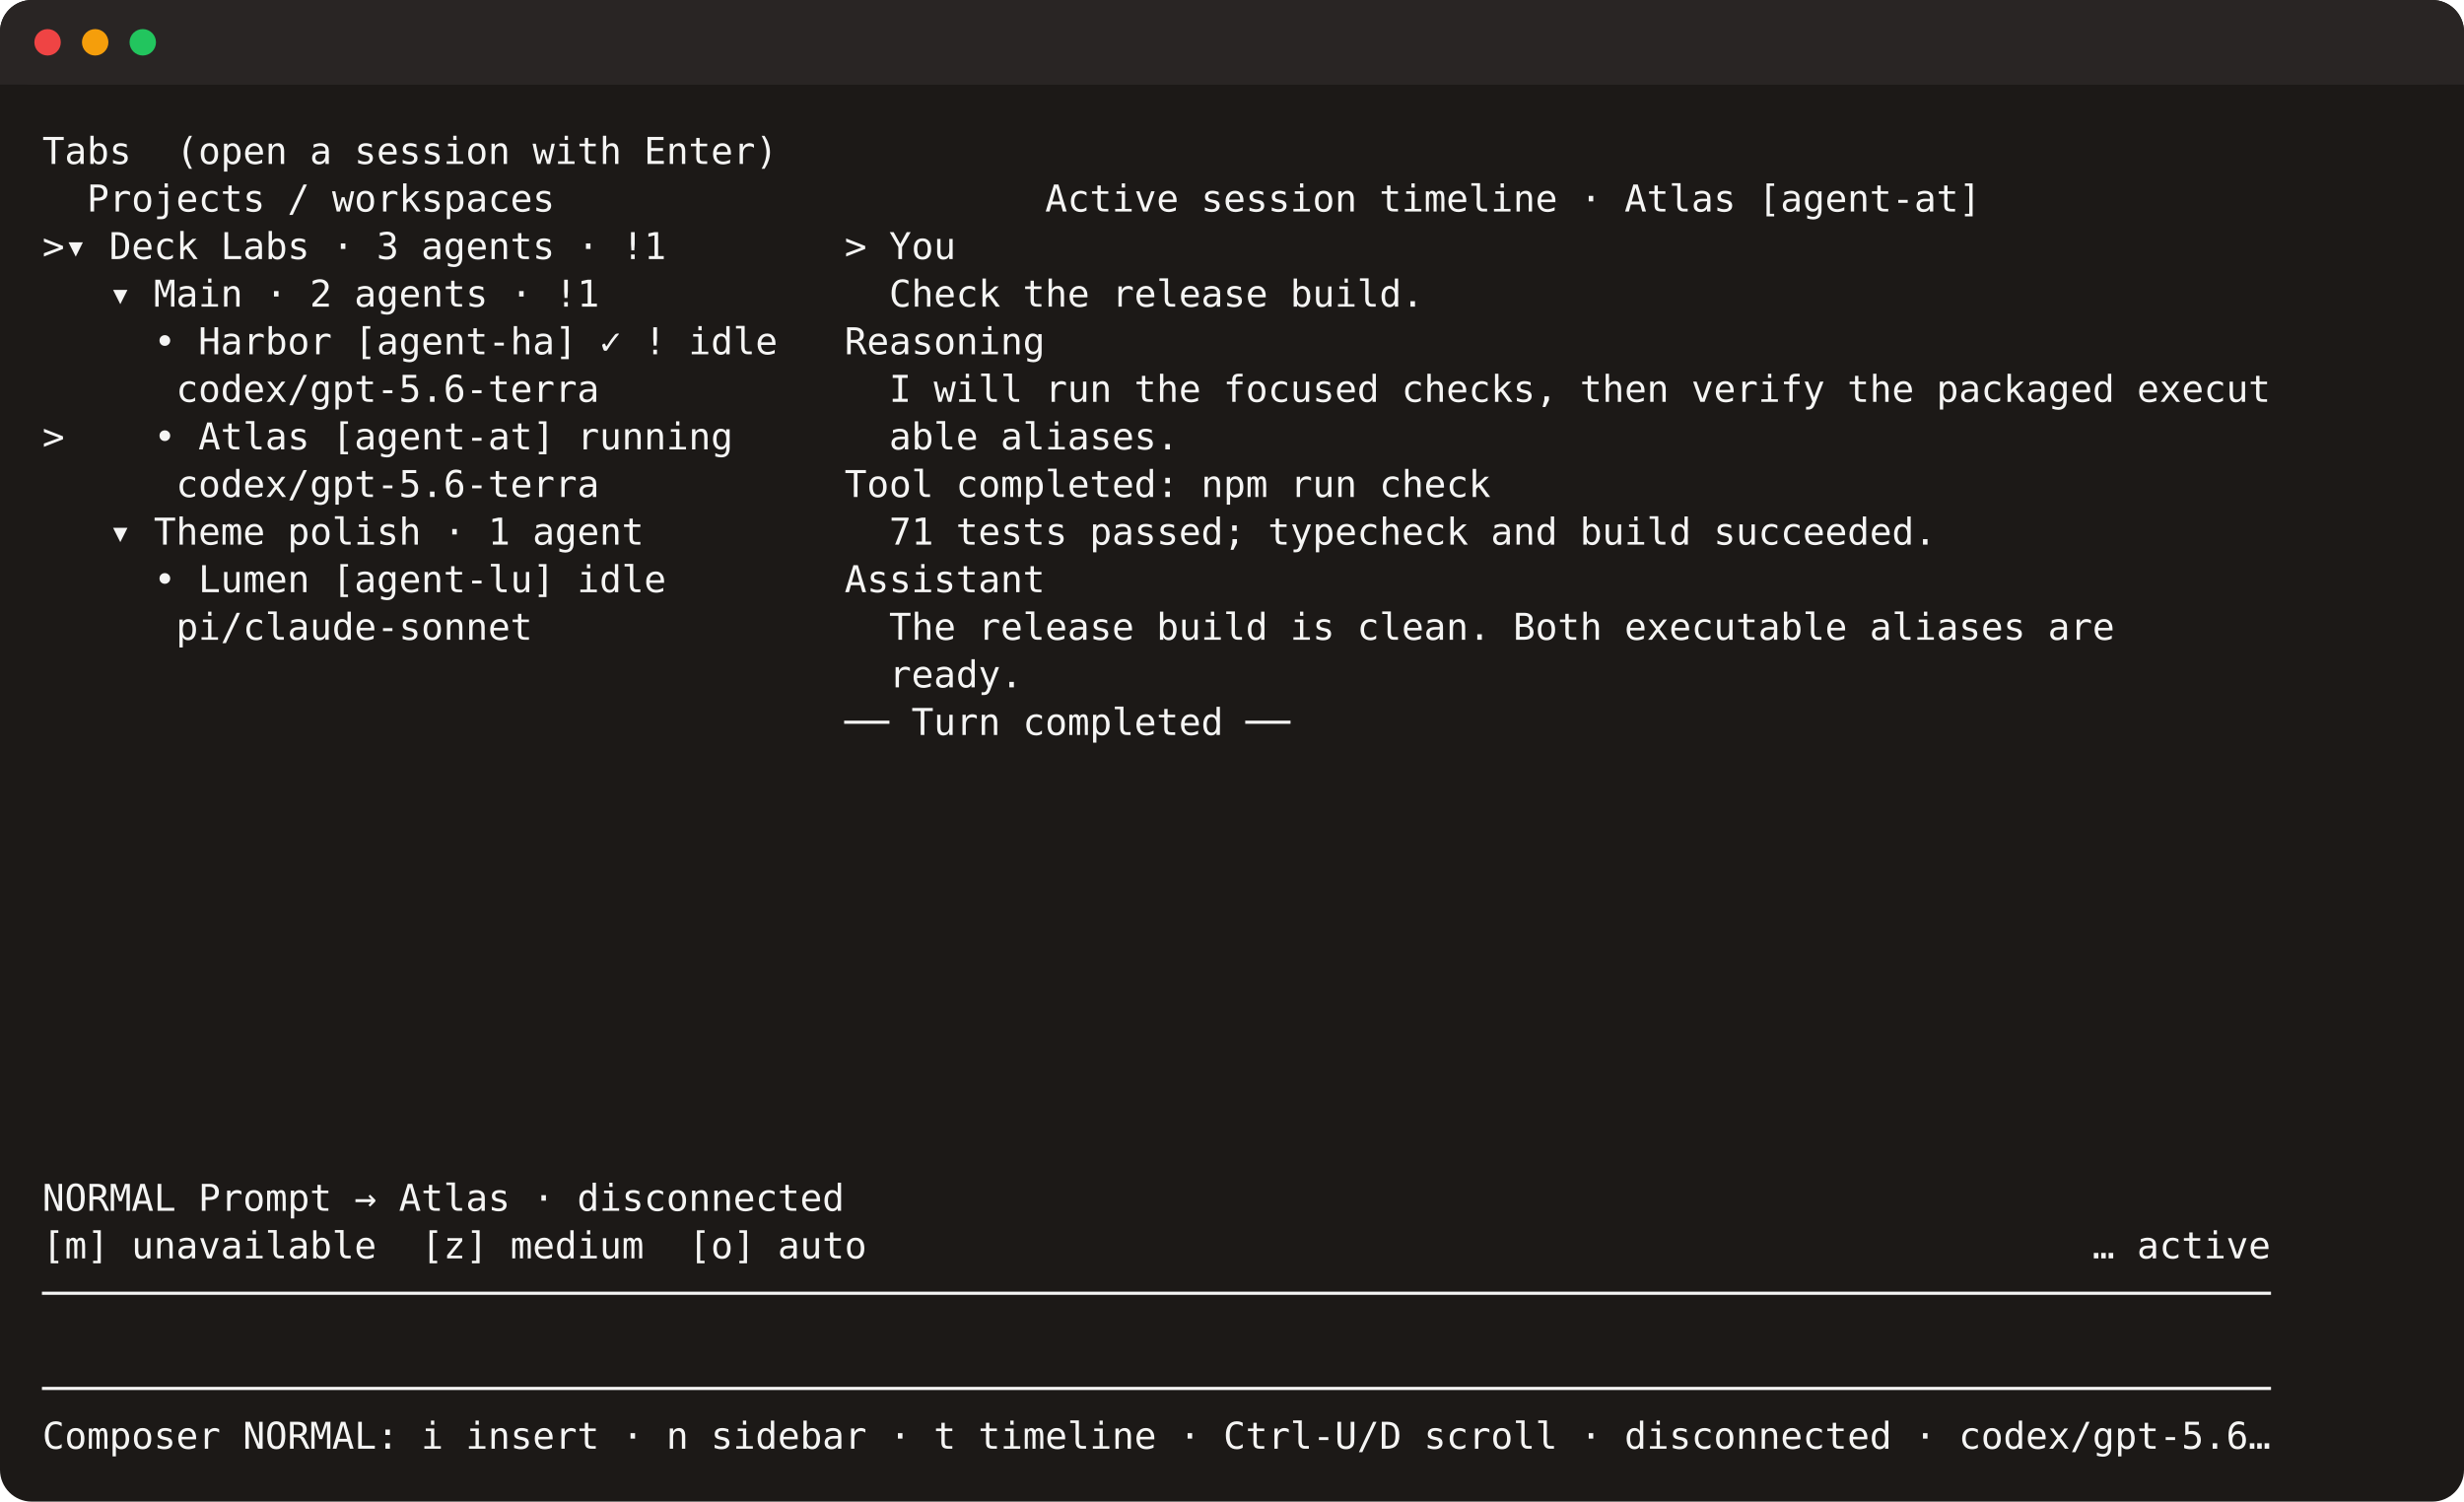
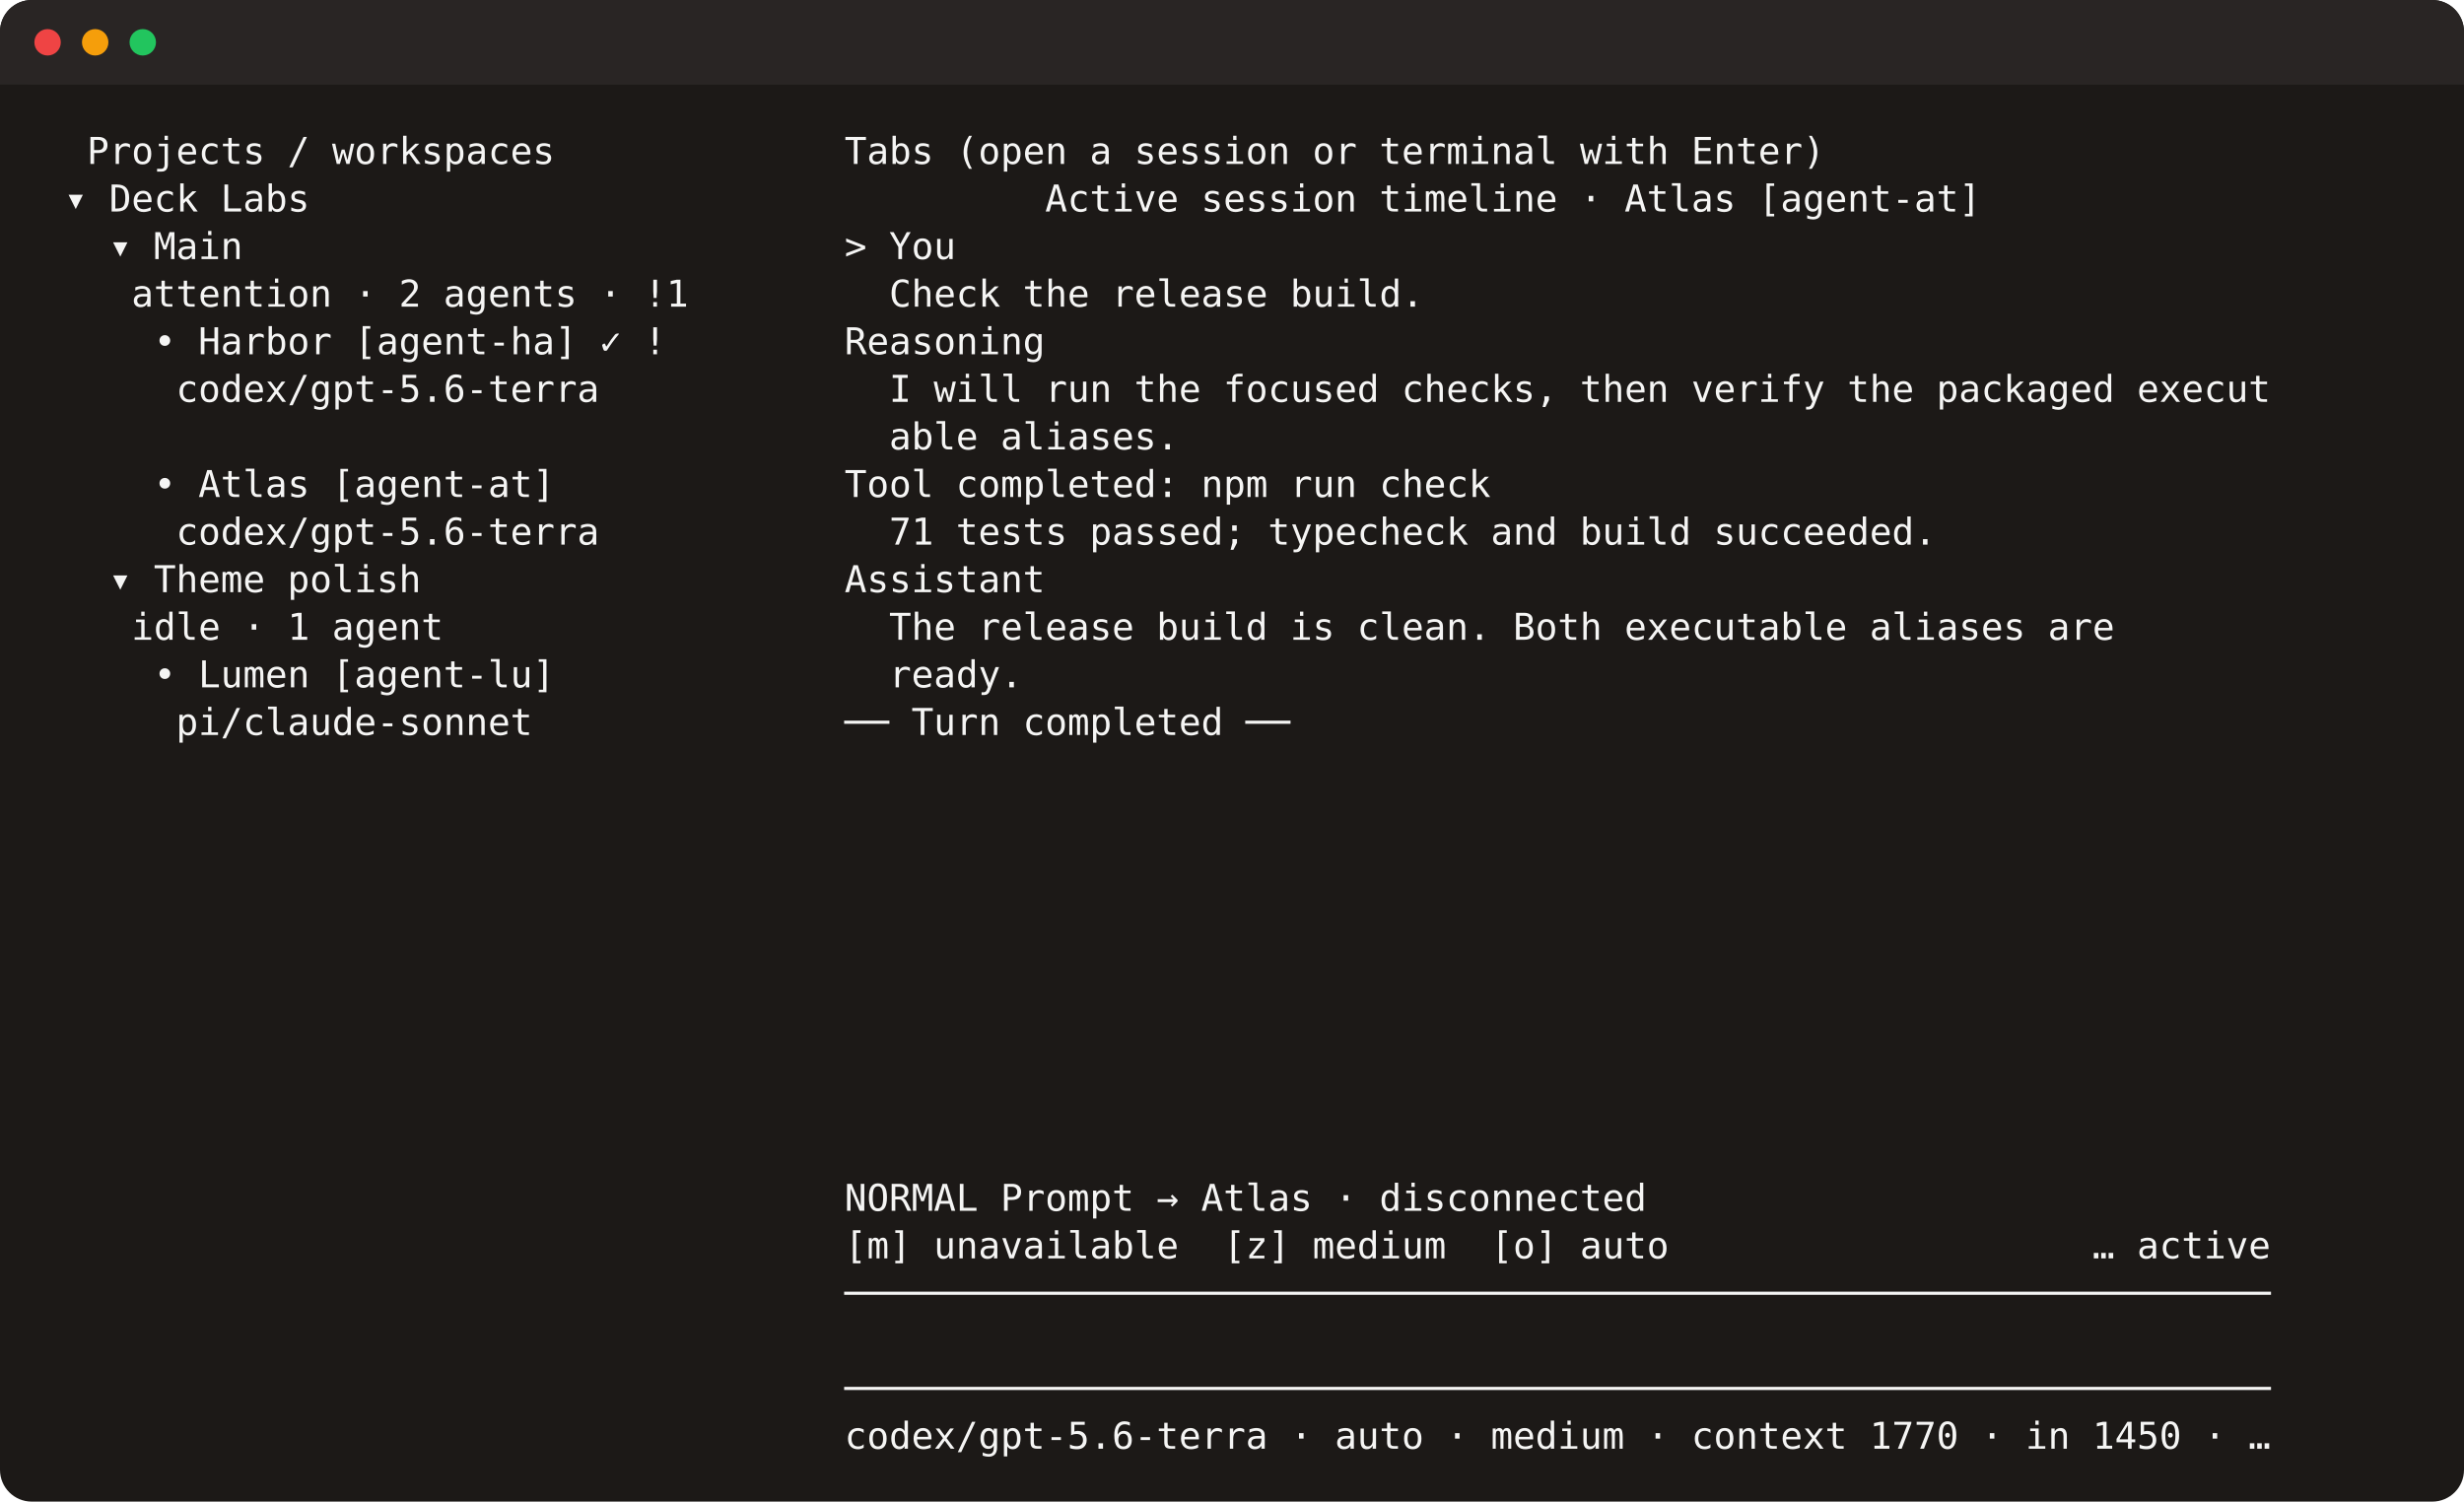
<svg xmlns="http://www.w3.org/2000/svg" width="932" height="568" viewBox="0 0 932 568">
  <rect width="932" height="568" rx="12" fill="#1c1917" />
  <rect width="932" height="32" rx="12" fill="#292524" />
  <rect y="20" width="932" height="12" fill="#292524" />
  <circle cx="18" cy="16" r="5" fill="#ef4444" />
  <circle cx="36" cy="16" r="5" fill="#f59e0b" />
  <circle cx="54" cy="16" r="5" fill="#22c55e" />
  <g fill="#f5f5f4" font-family="SFMono-Regular, Menlo, Consolas, monospace" font-size="14" xml:space="preserve">
-     <text x="16" y="62">Tabs  (open a session with Enter)</text>
-     <text x="16" y="80">  Projects / workspaces                      Active session timeline · Atlas [agent-at]             </text>
-     <text x="16" y="98">&gt;▾ Deck Labs · 3 agents · !1        &gt; You                                                           </text>
-     <text x="16" y="116">   ▾ Main · 2 agents · !1             Check the release build.                                      </text>
-     <text x="16" y="134">     • Harbor [agent-ha] ✓ ! idle   Reasoning                                                       </text>
+     <text x="16" y="62">  Projects / workspaces             Tabs (open a session or terminal with Enter)                    </text>
+     <text x="16" y="80"> ▾ Deck Labs                                 Active session timeline · Atlas [agent-at]             </text>
+     <text x="16" y="98">   ▾ Main                           &gt; You                                                           </text>
+     <text x="16" y="116">    attention · 2 agents · !1         Check the release build.                                      </text>
+     <text x="16" y="134">     • Harbor [agent-ha] ✓ !        Reasoning                                                       </text>
    <text x="16" y="152">      codex/gpt-5.6-terra             I will run the focused checks, then verify the packaged execut</text>
-     <text x="16" y="170">&gt;    • Atlas [agent-at] running       able aliases.                                                 </text>
-     <text x="16" y="188">      codex/gpt-5.6-terra           Tool completed: npm run check                                   </text>
-     <text x="16" y="206">   ▾ Theme polish · 1 agent           71 tests passed; typecheck and build succeeded.               </text>
-     <text x="16" y="224">     • Lumen [agent-lu] idle        Assistant                                                       </text>
-     <text x="16" y="242">      pi/claude-sonnet                The release build is clean. Both executable aliases are       </text>
-     <text x="16" y="260">                                      ready.                                                        </text>
-     <text x="16" y="278">                                    ── Turn completed ──                                            </text>
+     <text x="16" y="170">                                      able aliases.                                                 </text>
+     <text x="16" y="188">     • Atlas [agent-at]             Tool completed: npm run check                                   </text>
+     <text x="16" y="206">      codex/gpt-5.6-terra             71 tests passed; typecheck and build succeeded.               </text>
+     <text x="16" y="224">   ▾ Theme polish                   Assistant                                                       </text>
+     <text x="16" y="242">    idle · 1 agent                    The release build is clean. Both executable aliases are       </text>
+     <text x="16" y="260">     • Lumen [agent-lu]               ready.                                                        </text>
+     <text x="16" y="278">      pi/claude-sonnet              ── Turn completed ──                                            </text>
    <text x="16" y="296" />
    <text x="16" y="314" />
    <text x="16" y="332" />
    <text x="16" y="350" />
    <text x="16" y="368" />
    <text x="16" y="386" />
    <text x="16" y="404" />
    <text x="16" y="422" />
    <text x="16" y="440" />
-     <text x="16" y="458">NORMAL Prompt → Atlas · disconnected</text>
-     <text x="16" y="476">[m] unavailable  [z] medium  [o] auto                                                       … active</text>
-     <text x="16" y="494">────────────────────────────────────────────────────────────────────────────────────────────────────</text>
+     <text x="16" y="458">                                    NORMAL Prompt → Atlas · disconnected                            </text>
+     <text x="16" y="476">                                    [m] unavailable  [z] medium  [o] auto                   … active</text>
+     <text x="16" y="494">                                    ────────────────────────────────────────────────────────────────</text>
    <text x="16" y="512">                                                                                                    </text>
-     <text x="16" y="530">────────────────────────────────────────────────────────────────────────────────────────────────────</text>
-     <text x="16" y="548">Composer NORMAL: i insert · n sidebar · t timeline · Ctrl-U/D scroll · disconnected · codex/gpt-5.6…</text>
+     <text x="16" y="530">                                    ────────────────────────────────────────────────────────────────</text>
+     <text x="16" y="548">                                    codex/gpt-5.6-terra · auto · medium · context 1770 · in 1450 · …</text>
  </g>
</svg>
